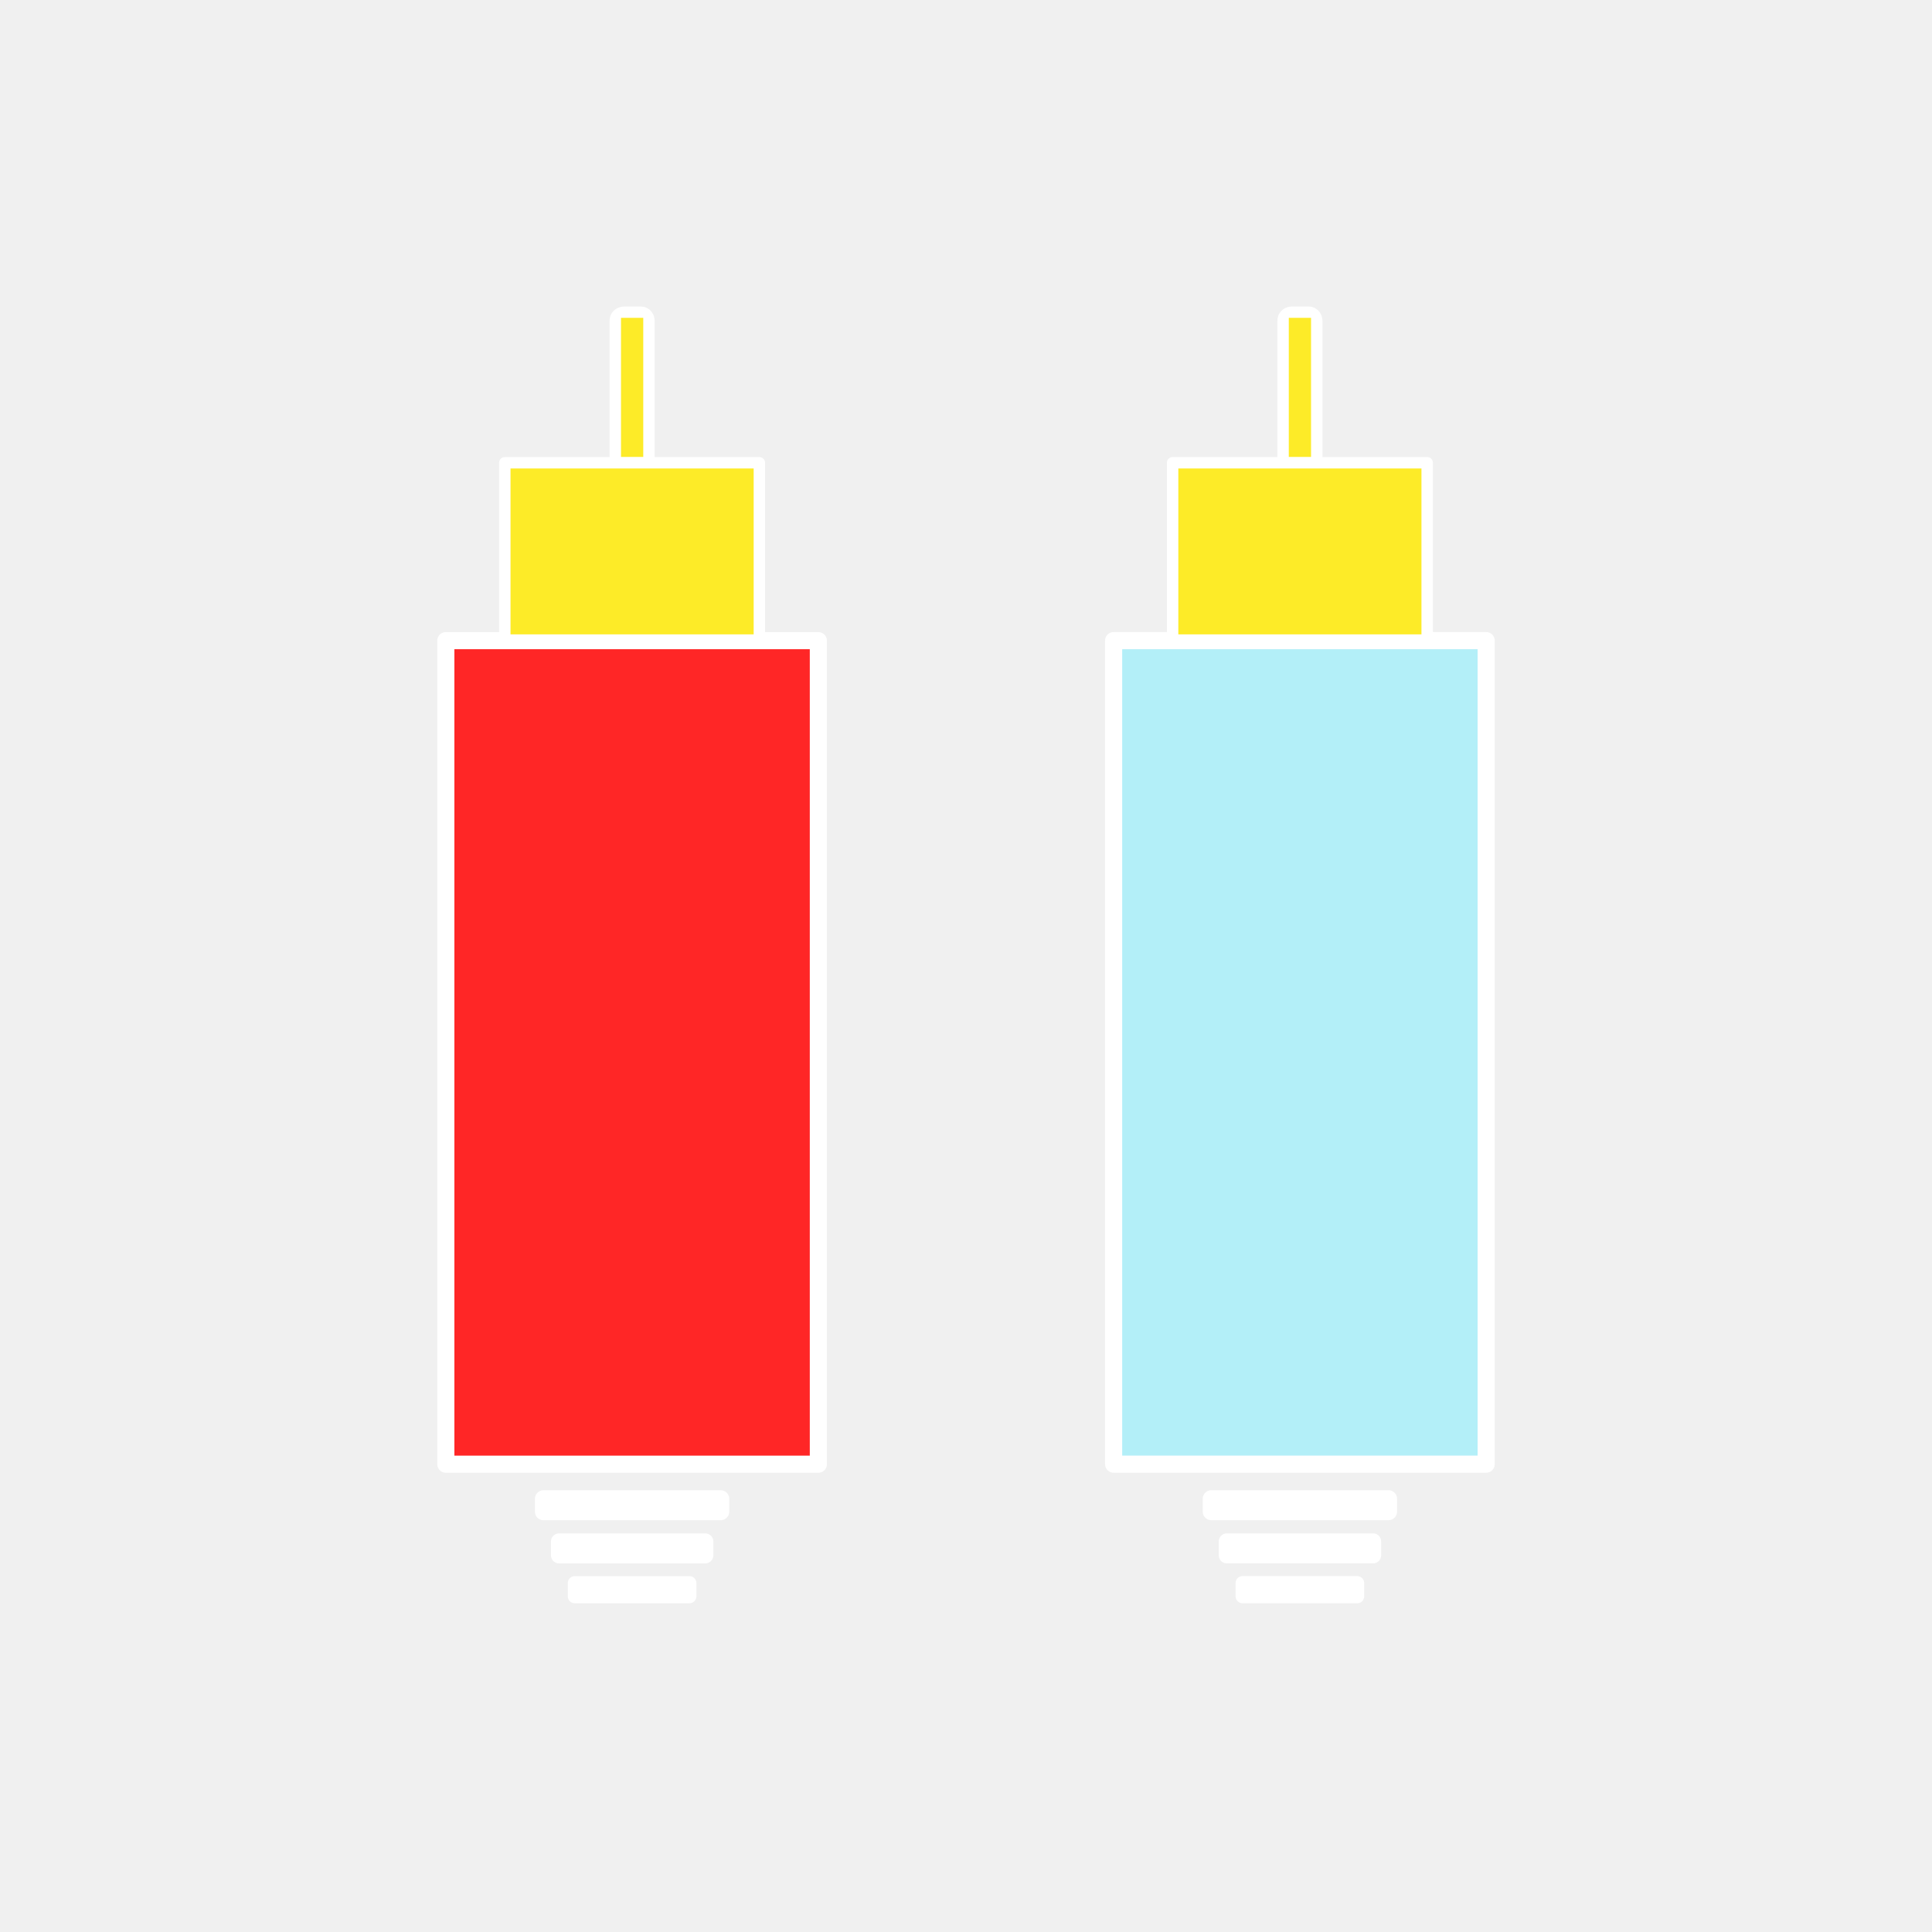
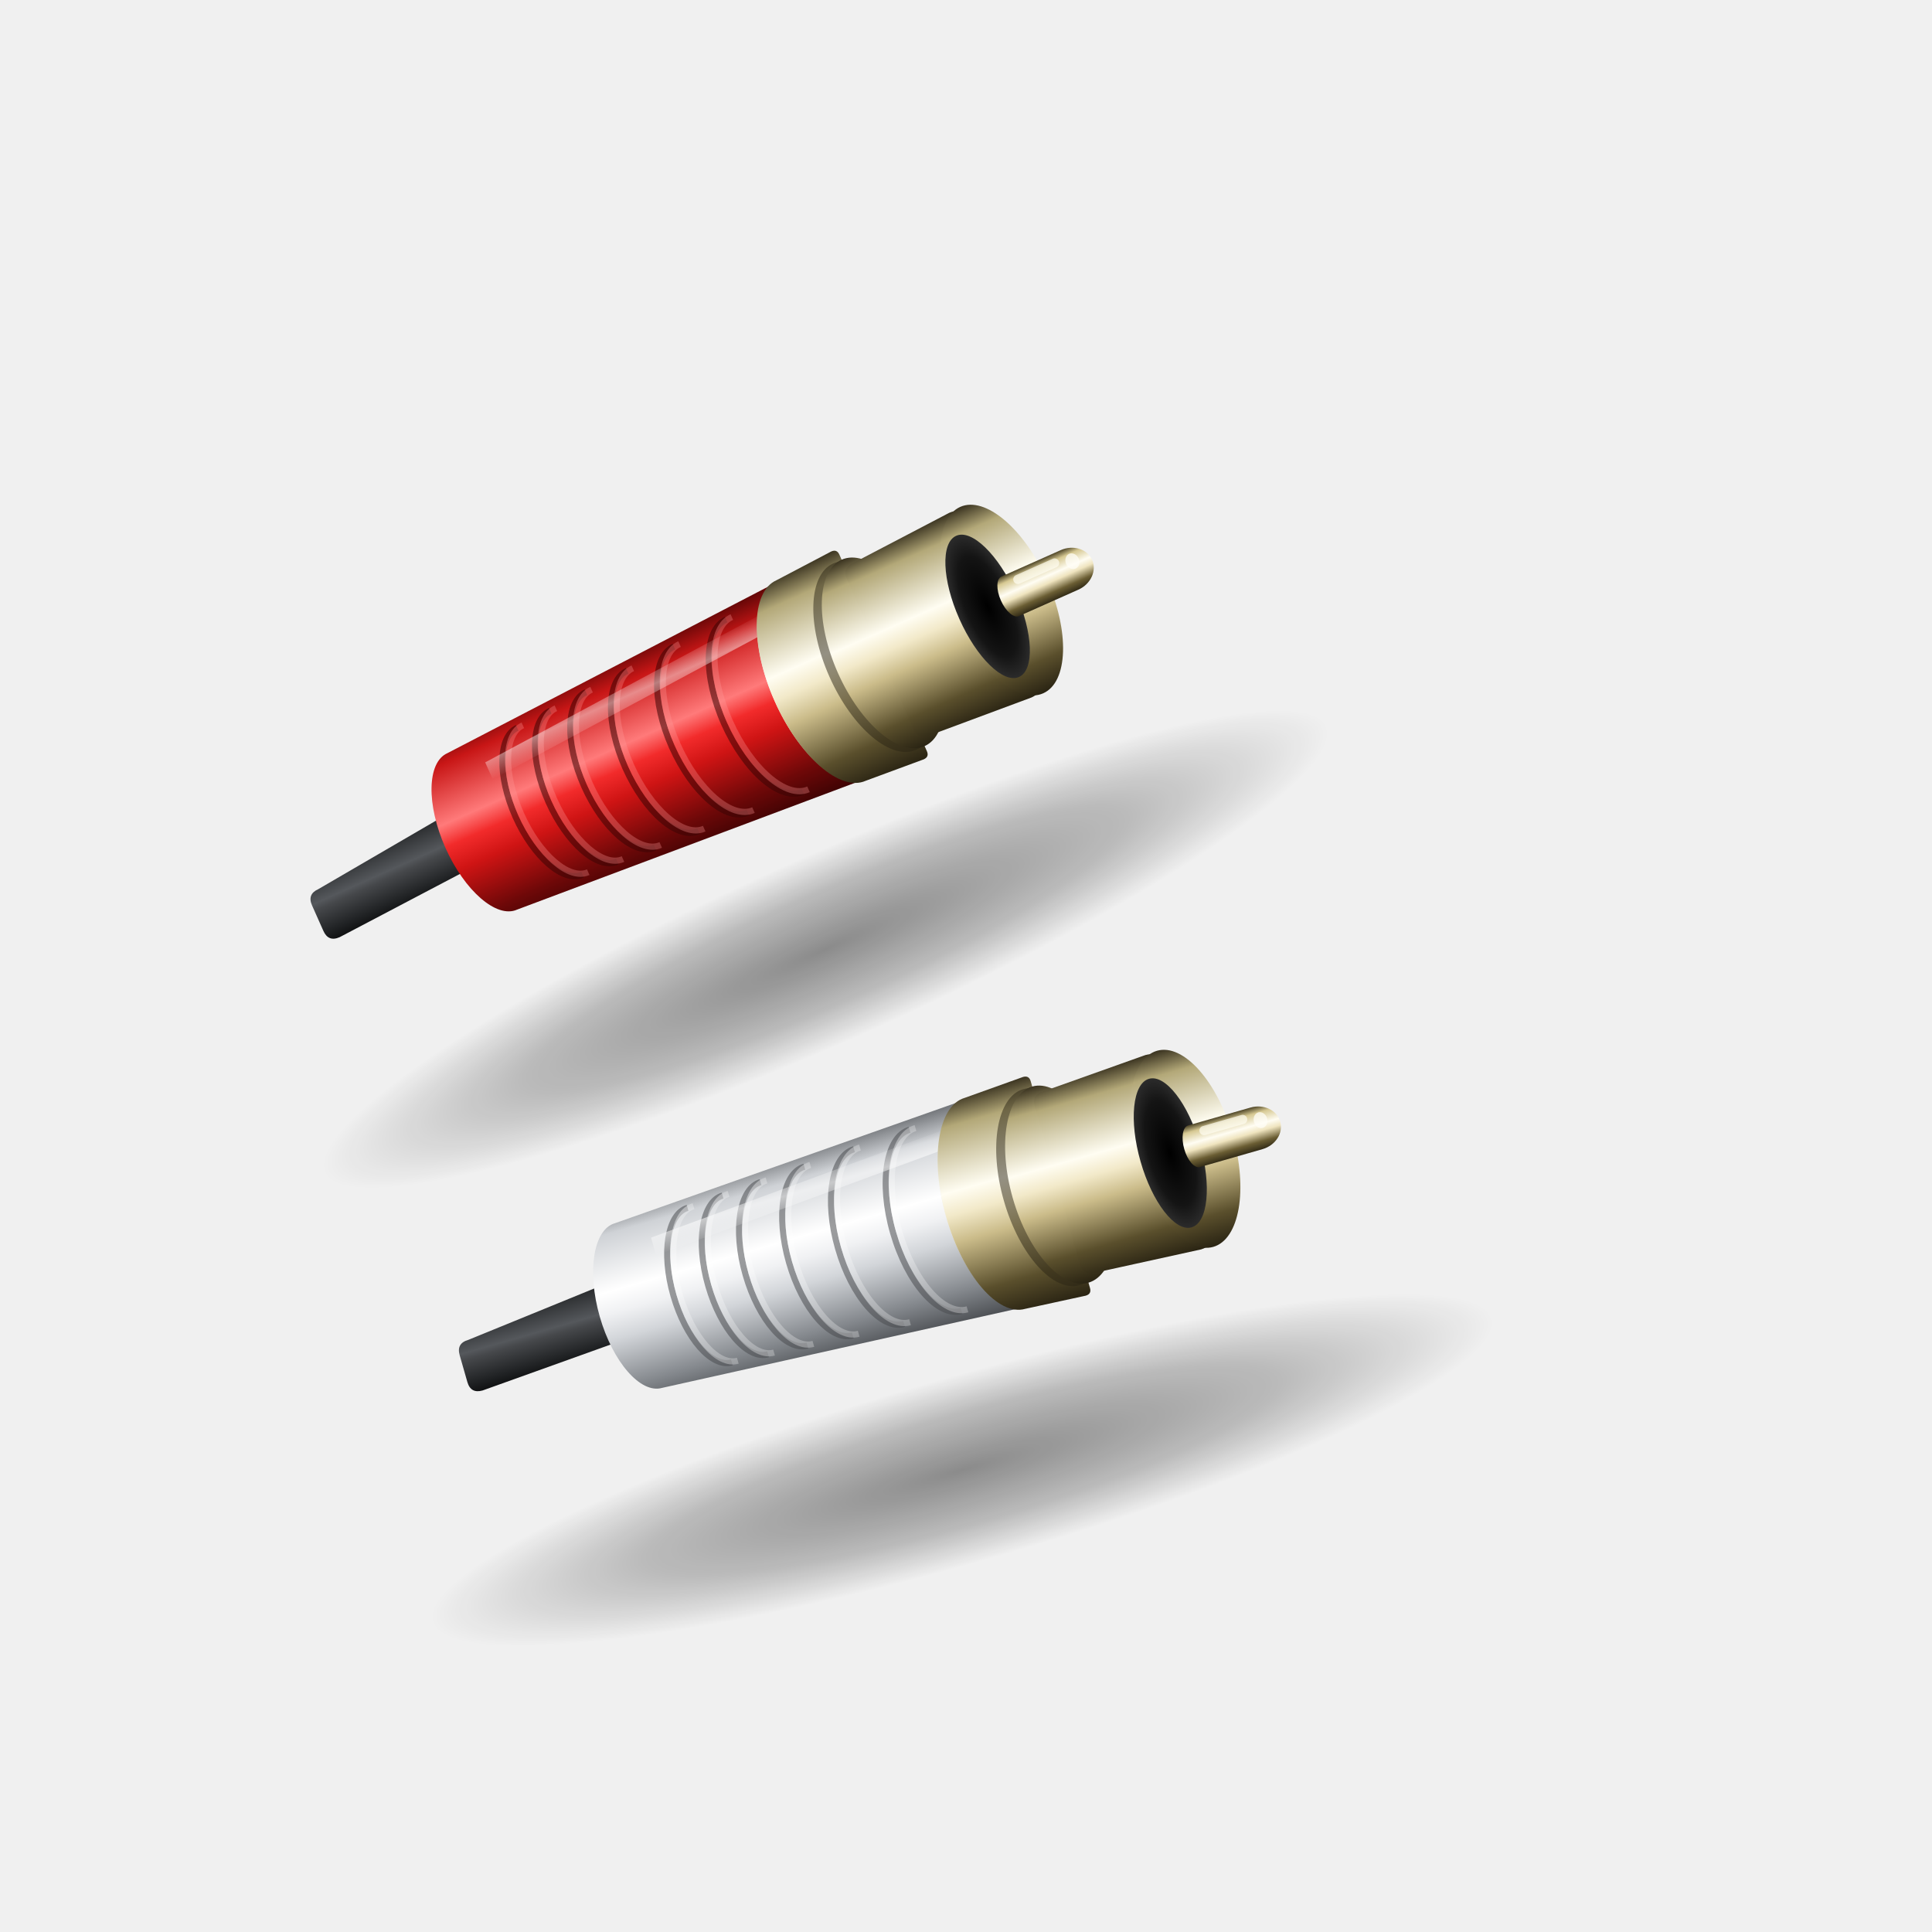
- <svg xmlns="http://www.w3.org/2000/svg" width="64" height="64" viewBox="0 0 16.933 16.933" version="1.1" id="svg329">
-   <defs id="defs326" />
-   <g id="layer1">
-     <g id="g4127" transform="translate(0,-0.08222497)">
-       <g id="g4165" transform="translate(0.4663882)">
-         <g id="g4137" transform="translate(0.03307292,0.08222497)">
-           <rect style="fill:#ff2626;fill-opacity:1;stroke:#ffffff;stroke-width:0.15;stroke-linecap:round;stroke-linejoin:round;stroke-dasharray:none;stroke-opacity:1" id="rect414" width="3.265" height="7.218" x="3.408" y="5.615" />
-           <rect style="fill:#fdeb28;fill-opacity:1;stroke:#ffffff;stroke-width:0.1;stroke-linecap:round;stroke-linejoin:round;stroke-dasharray:none;stroke-opacity:1" id="rect2391" width="2.231" height="1.554" x="3.925" y="4.056" />
-           <g id="rect2445" transform="translate(-3.44966,1.883735)">
-             <path style="color:#000000;fill:#fdeb28;stroke-width:0.1;stroke-linecap:round;stroke-linejoin:round;-inkscape-stroke:none" d="M 8.343,0.853 H 8.637 V 2.171 H 8.343 Z" id="path3992" />
-             <path style="color:#000000;fill:#ffffff;stroke-linecap:round;stroke-linejoin:round;-inkscape-stroke:none" d="M 8.424,0.803 C 8.355,0.802 8.293,0.852 8.293,0.928 V 2.172 C 8.294,2.199 8.316,2.221 8.344,2.221 H 8.637 C 8.664,2.221 8.687,2.199 8.688,2.172 V 0.929 C 8.687,0.855 8.632,0.802 8.564,0.803 Z M 8.393,0.902 H 8.588 V 2.121 H 8.393 Z" id="path3989" />
-           </g>
-           <rect style="fill:#ffffff;fill-opacity:1;stroke:#ffffff;stroke-width:0.15;stroke-linecap:round;stroke-linejoin:round;stroke-dasharray:none;stroke-opacity:1" id="rect3994" width="1.553" height="0.113" x="4.264" y="13.136" />
-           <rect style="fill:#ffffff;fill-opacity:1;stroke:#ffffff;stroke-width:0.141;stroke-linecap:round;stroke-linejoin:round;stroke-dasharray:none;stroke-opacity:1" id="rect3994-3" width="1.282" height="0.122" x="4.4" y="13.51" />
-           <rect style="fill:#ffffff;fill-opacity:1;stroke:#ffffff;stroke-width:0.122;stroke-linecap:round;stroke-linejoin:round;stroke-dasharray:none;stroke-opacity:1" id="rect3994-3-6" width="1.005" height="0.116" x="4.538" y="13.875" />
-         </g>
-         <rect style="fill:#b3eff8;fill-opacity:1;stroke:#ffffff;stroke-width:0.15;stroke-linecap:round;stroke-linejoin:round;stroke-dasharray:none;stroke-opacity:1" id="rect414-7" width="3.265" height="7.218" x="9.294" y="5.697" />
-         <rect style="fill:#fdeb28;fill-opacity:1;stroke:#ffffff;stroke-width:0.1;stroke-linecap:round;stroke-linejoin:round;stroke-dasharray:none;stroke-opacity:1" id="rect2391-5" width="2.231" height="1.554" x="9.811" y="4.138" />
-         <g id="rect2445-3" transform="translate(2.436303,1.96596)">
-           <path style="color:#000000;fill:#fdeb28;stroke-width:0.1;stroke-linecap:round;stroke-linejoin:round;-inkscape-stroke:none" d="M 8.343,0.853 H 8.637 V 2.171 H 8.343 Z" id="path3992-5" />
-           <path style="color:#000000;fill:#ffffff;stroke-linecap:round;stroke-linejoin:round;-inkscape-stroke:none" d="M 8.424,0.803 C 8.355,0.802 8.293,0.852 8.293,0.928 V 2.172 C 8.294,2.199 8.316,2.221 8.344,2.221 H 8.637 C 8.664,2.221 8.687,2.199 8.688,2.172 V 0.929 C 8.687,0.855 8.632,0.802 8.564,0.803 Z M 8.393,0.902 H 8.588 V 2.121 H 8.393 Z" id="path3989-6" />
-         </g>
-         <rect style="fill:#ffffff;fill-opacity:1;stroke:#ffffff;stroke-width:0.15;stroke-linecap:round;stroke-linejoin:round;stroke-dasharray:none;stroke-opacity:1" id="rect3994-2" width="1.553" height="0.113" x="10.15" y="13.218" />
-         <rect style="fill:#ffffff;fill-opacity:1;stroke:#ffffff;stroke-width:0.141;stroke-linecap:round;stroke-linejoin:round;stroke-dasharray:none;stroke-opacity:1" id="rect3994-3-9" width="1.282" height="0.122" x="10.286" y="13.592" />
-         <rect style="fill:#ffffff;fill-opacity:1;stroke:#ffffff;stroke-width:0.122;stroke-linecap:round;stroke-linejoin:round;stroke-dasharray:none;stroke-opacity:1" id="rect3994-3-6-1" width="1.005" height="0.116" x="10.424" y="13.957" />
-       </g>
+ <svg xmlns="http://www.w3.org/2000/svg" viewBox="0 0 500 500" width="500" height="500" version="1.1" id="svg-rca-pair">
+   <defs id="defs-rca">
+     <linearGradient id="metalGrad" x1="0" y1="0" x2="0" y2="1">
+       <stop offset="0" stop-color="#3a3320" />
+       <stop offset="0.12" stop-color="#b3a878" />
+       <stop offset="0.40" stop-color="#fffdf2" />
+       <stop offset="0.50" stop-color="#f2e9c9" />
+       <stop offset="0.62" stop-color="#cbbc8a" />
+       <stop offset="0.85" stop-color="#5a4f2c" />
+       <stop offset="1" stop-color="#2a2413" />
+     </linearGradient>
+     <linearGradient id="pinGrad" x1="0" y1="0" x2="0" y2="1">
+       <stop offset="0" stop-color="#4e4527" />
+       <stop offset="0.16" stop-color="#d7c993" />
+       <stop offset="0.42" stop-color="#fffdf3" />
+       <stop offset="0.58" stop-color="#efe4bf" />
+       <stop offset="0.82" stop-color="#6a5d33" />
+       <stop offset="1" stop-color="#332c17" />
+     </linearGradient>
+     <linearGradient id="redGrad" x1="0" y1="0" x2="0" y2="1">
+       <stop offset="0" stop-color="#5e0606" />
+       <stop offset="0.14" stop-color="#c81616" />
+       <stop offset="0.40" stop-color="#ff7a7a" />
+       <stop offset="0.50" stop-color="#f22b2b" />
+       <stop offset="0.62" stop-color="#cf1414" />
+       <stop offset="0.85" stop-color="#6e0808" />
+       <stop offset="1" stop-color="#3d0303" />
+     </linearGradient>
+     <linearGradient id="whiteGrad" x1="0" y1="0" x2="0" y2="1">
+       <stop offset="0" stop-color="#6f7276" />
+       <stop offset="0.14" stop-color="#cfd2d6" />
+       <stop offset="0.40" stop-color="#ffffff" />
+       <stop offset="0.50" stop-color="#f0f1f3" />
+       <stop offset="0.62" stop-color="#d2d5d9" />
+       <stop offset="0.85" stop-color="#83878c" />
+       <stop offset="1" stop-color="#4c4f53" />
+     </linearGradient>
+     <linearGradient id="cableGrad" x1="0" y1="0" x2="0" y2="1">
+       <stop offset="0" stop-color="#2a2c2e" />
+       <stop offset="0.4" stop-color="#55585c" />
+       <stop offset="0.5" stop-color="#46484b" />
+       <stop offset="0.85" stop-color="#202224" />
+       <stop offset="1" stop-color="#101112" />
+     </linearGradient>
+     <radialGradient id="boreGrad" cx="0.5" cy="0.5" r="0.5">
+       <stop offset="0" stop-color="#000000" />
+       <stop offset="0.7" stop-color="#141414" />
+       <stop offset="1" stop-color="#2b2b2b" />
+     </radialGradient>
+     <radialGradient id="shadowGrad" cx="0.5" cy="0.5" r="0.5">
+       <stop offset="0" stop-color="#000000" stop-opacity="0.42" />
+       <stop offset="0.6" stop-color="#000000" stop-opacity="0.22" />
+       <stop offset="1" stop-color="#000000" stop-opacity="0" />
+     </radialGradient>
+     <linearGradient id="glossGrad" x1="0" y1="0" x2="0" y2="1">
+       <stop offset="0" stop-color="#ffffff" stop-opacity="0" />
+       <stop offset="0.5" stop-color="#ffffff" stop-opacity="0.75" />
+       <stop offset="1" stop-color="#ffffff" stop-opacity="0" />
+     </linearGradient>
+   </defs>
+   <g transform="translate(116,352) rotate(-16) scale(0.8)">
+     <ellipse cx="150" cy="80" rx="180" ry="30" fill="url(#shadowGrad)" />
+     <path fill="url(#cableGrad)" d="M8,-4.5 L54,-9.5 Q58,-9.5 58,-5.5 L58,5.5 Q58,9.5 54,9.5              L8,12.5 Q4,12.5 4,8.5 L4,-0.5 Q4,-4.5 8,-4.5 Z" />
+     <path fill="url(#whiteGrad)" d="M64,-27.7 L184,-34.9 A16.4,34.9 0 0 0 184,34.9              L64,27.7 A13.0,27.7 0 0 1 64,-27.7 Z" />
+     <g fill="none" stroke-width="2" opacity="0.55">
+       <path stroke="#4a4d51" d="M88,-26.0  A12.2,26.0 0 0 0 88,26.0" />
+       <path stroke="#ffffff" opacity="0.5" d="M90,-26.0  A12.2,26.0 0 0 0 90,26.0" />
+       <path stroke="#4a4d51" d="M100,-26.7 A12.5,26.7 0 0 0 100,26.7" />
+       <path stroke="#ffffff" opacity="0.5" d="M102,-26.7 A12.5,26.7 0 0 0 102,26.7" />
+       <path stroke="#4a4d51" d="M113,-27.5 A12.9,27.5 0 0 0 113,27.5" />
+       <path stroke="#ffffff" opacity="0.5" d="M115,-27.5 A12.9,27.5 0 0 0 115,27.5" />
+       <path stroke="#4a4d51" d="M128,-28.4 A13.3,28.4 0 0 0 128,28.4" />
+       <path stroke="#ffffff" opacity="0.5" d="M130,-28.4 A13.3,28.4 0 0 0 130,28.4" />
+       <path stroke="#4a4d51" d="M145,-29.4 A13.8,29.4 0 0 0 145,29.4" />
+       <path stroke="#ffffff" opacity="0.5" d="M147,-29.4 A13.8,29.4 0 0 0 147,29.4" />
+       <path stroke="#4a4d51" d="M164,-30.5 A14.3,30.5 0 0 0 164,30.5" />
+       <path stroke="#ffffff" opacity="0.5" d="M166,-30.5 A14.3,30.5 0 0 0 166,30.5" />
    </g>
+     <path fill="url(#glossGrad)" opacity="0.7" d="M74,-20 L182,-28 L182,-22 L74,-14 Z" />
+     <path fill="url(#metalGrad)" d="M184,-35.5 L204,-36.8 Q206,-36.8 206,-34.8 L206,34.8              Q206,36.8 204,36.8 L184,35.5 A16.4,35.5 0 0 1 184,-35.5 Z" />
+     <ellipse cx="203" cy="0" rx="16" ry="33" fill="#2a2413" opacity="0.5" />
+     <ellipse cx="206" cy="0" rx="16" ry="33" fill="url(#metalGrad)" />
+     <path fill="url(#metalGrad)" d="M209,-30.5 L244,-32.7 Q248,-32.7 248,-28.7 L248,28.7              Q248,32.7 244,32.7 L209,30.5 Q205,30.5 205,26.5              L205,-26.5 Q205,-30.5 209,-30.5 Z" />
+     <ellipse cx="248" cy="0" rx="16" ry="33" fill="url(#metalGrad)" />
+     <ellipse cx="243" cy="0" rx="10" ry="25" fill="url(#boreGrad)" />
+     <path fill="url(#pinGrad)" d="M251,-7 L272,-7 A8,7 0 0 1 272,7 L251,7 A3.3,7 0 0 1 251,-7 Z" />
+     <rect x="254" y="-5.5" width="16" height="3" rx="1.5" fill="#fffdf2" opacity="0.7" />
+     <ellipse cx="274" cy="-2.2" rx="2.2" ry="2.6" fill="#fffef7" opacity="0.75" />
+   </g>
+   <g transform="translate(78,236) rotate(-24) scale(0.8)">
+     <ellipse cx="150" cy="80" rx="180" ry="30" fill="url(#shadowGrad)" />
+     <path fill="url(#cableGrad)" d="M8,-4.5 L54,-9.5 Q58,-9.5 58,-5.5 L58,5.5 Q58,9.5 54,9.5              L8,12.5 Q4,12.5 4,8.5 L4,-0.5 Q4,-4.5 8,-4.5 Z" />
+     <path fill="url(#redGrad)" d="M64,-27.7 L184,-34.9 A16.4,34.9 0 0 0 184,34.9              L64,27.7 A13.0,27.7 0 0 1 64,-27.7 Z" />
+     <g fill="none" stroke-width="2" opacity="0.55">
+       <path stroke="#3a0303" d="M88,-26.0  A12.2,26.0 0 0 0 88,26.0" />
+       <path stroke="#ff9a9a" opacity="0.55" d="M90,-26.0  A12.2,26.0 0 0 0 90,26.0" />
+       <path stroke="#3a0303" d="M100,-26.7 A12.5,26.7 0 0 0 100,26.7" />
+       <path stroke="#ff9a9a" opacity="0.55" d="M102,-26.7 A12.5,26.7 0 0 0 102,26.7" />
+       <path stroke="#3a0303" d="M113,-27.5 A12.9,27.5 0 0 0 113,27.5" />
+       <path stroke="#ff9a9a" opacity="0.55" d="M115,-27.5 A12.9,27.5 0 0 0 115,27.5" />
+       <path stroke="#3a0303" d="M128,-28.4 A13.3,28.4 0 0 0 128,28.4" />
+       <path stroke="#ff9a9a" opacity="0.55" d="M130,-28.4 A13.3,28.4 0 0 0 130,28.4" />
+       <path stroke="#3a0303" d="M145,-29.4 A13.8,29.4 0 0 0 145,29.4" />
+       <path stroke="#ff9a9a" opacity="0.55" d="M147,-29.4 A13.8,29.4 0 0 0 147,29.4" />
+       <path stroke="#3a0303" d="M164,-30.5 A14.3,30.5 0 0 0 164,30.5" />
+       <path stroke="#ff9a9a" opacity="0.55" d="M166,-30.5 A14.3,30.5 0 0 0 166,30.5" />
+     </g>
+     <path fill="url(#glossGrad)" opacity="0.6" d="M74,-20 L182,-28 L182,-22 L74,-14 Z" />
+     <path fill="url(#metalGrad)" d="M184,-35.5 L204,-36.8 Q206,-36.8 206,-34.8 L206,34.8              Q206,36.8 204,36.8 L184,35.5 A16.4,35.5 0 0 1 184,-35.5 Z" />
+     <ellipse cx="203" cy="0" rx="16" ry="33" fill="#2a2413" opacity="0.5" />
+     <ellipse cx="206" cy="0" rx="16" ry="33" fill="url(#metalGrad)" />
+     <path fill="url(#metalGrad)" d="M209,-30.5 L244,-32.7 Q248,-32.7 248,-28.7 L248,28.7              Q248,32.7 244,32.7 L209,30.5 Q205,30.5 205,26.5              L205,-26.5 Q205,-30.5 209,-30.5 Z" />
+     <ellipse cx="248" cy="0" rx="16" ry="33" fill="url(#metalGrad)" />
+     <ellipse cx="243" cy="0" rx="10" ry="25" fill="url(#boreGrad)" />
+     <path fill="url(#pinGrad)" d="M251,-7 L272,-7 A8,7 0 0 1 272,7 L251,7 A3.3,7 0 0 1 251,-7 Z" />
+     <rect x="254" y="-5.5" width="16" height="3" rx="1.5" fill="#fffdf2" opacity="0.7" />
+     <ellipse cx="274" cy="-2.2" rx="2.2" ry="2.6" fill="#fffef7" opacity="0.75" />
  </g>
</svg>
